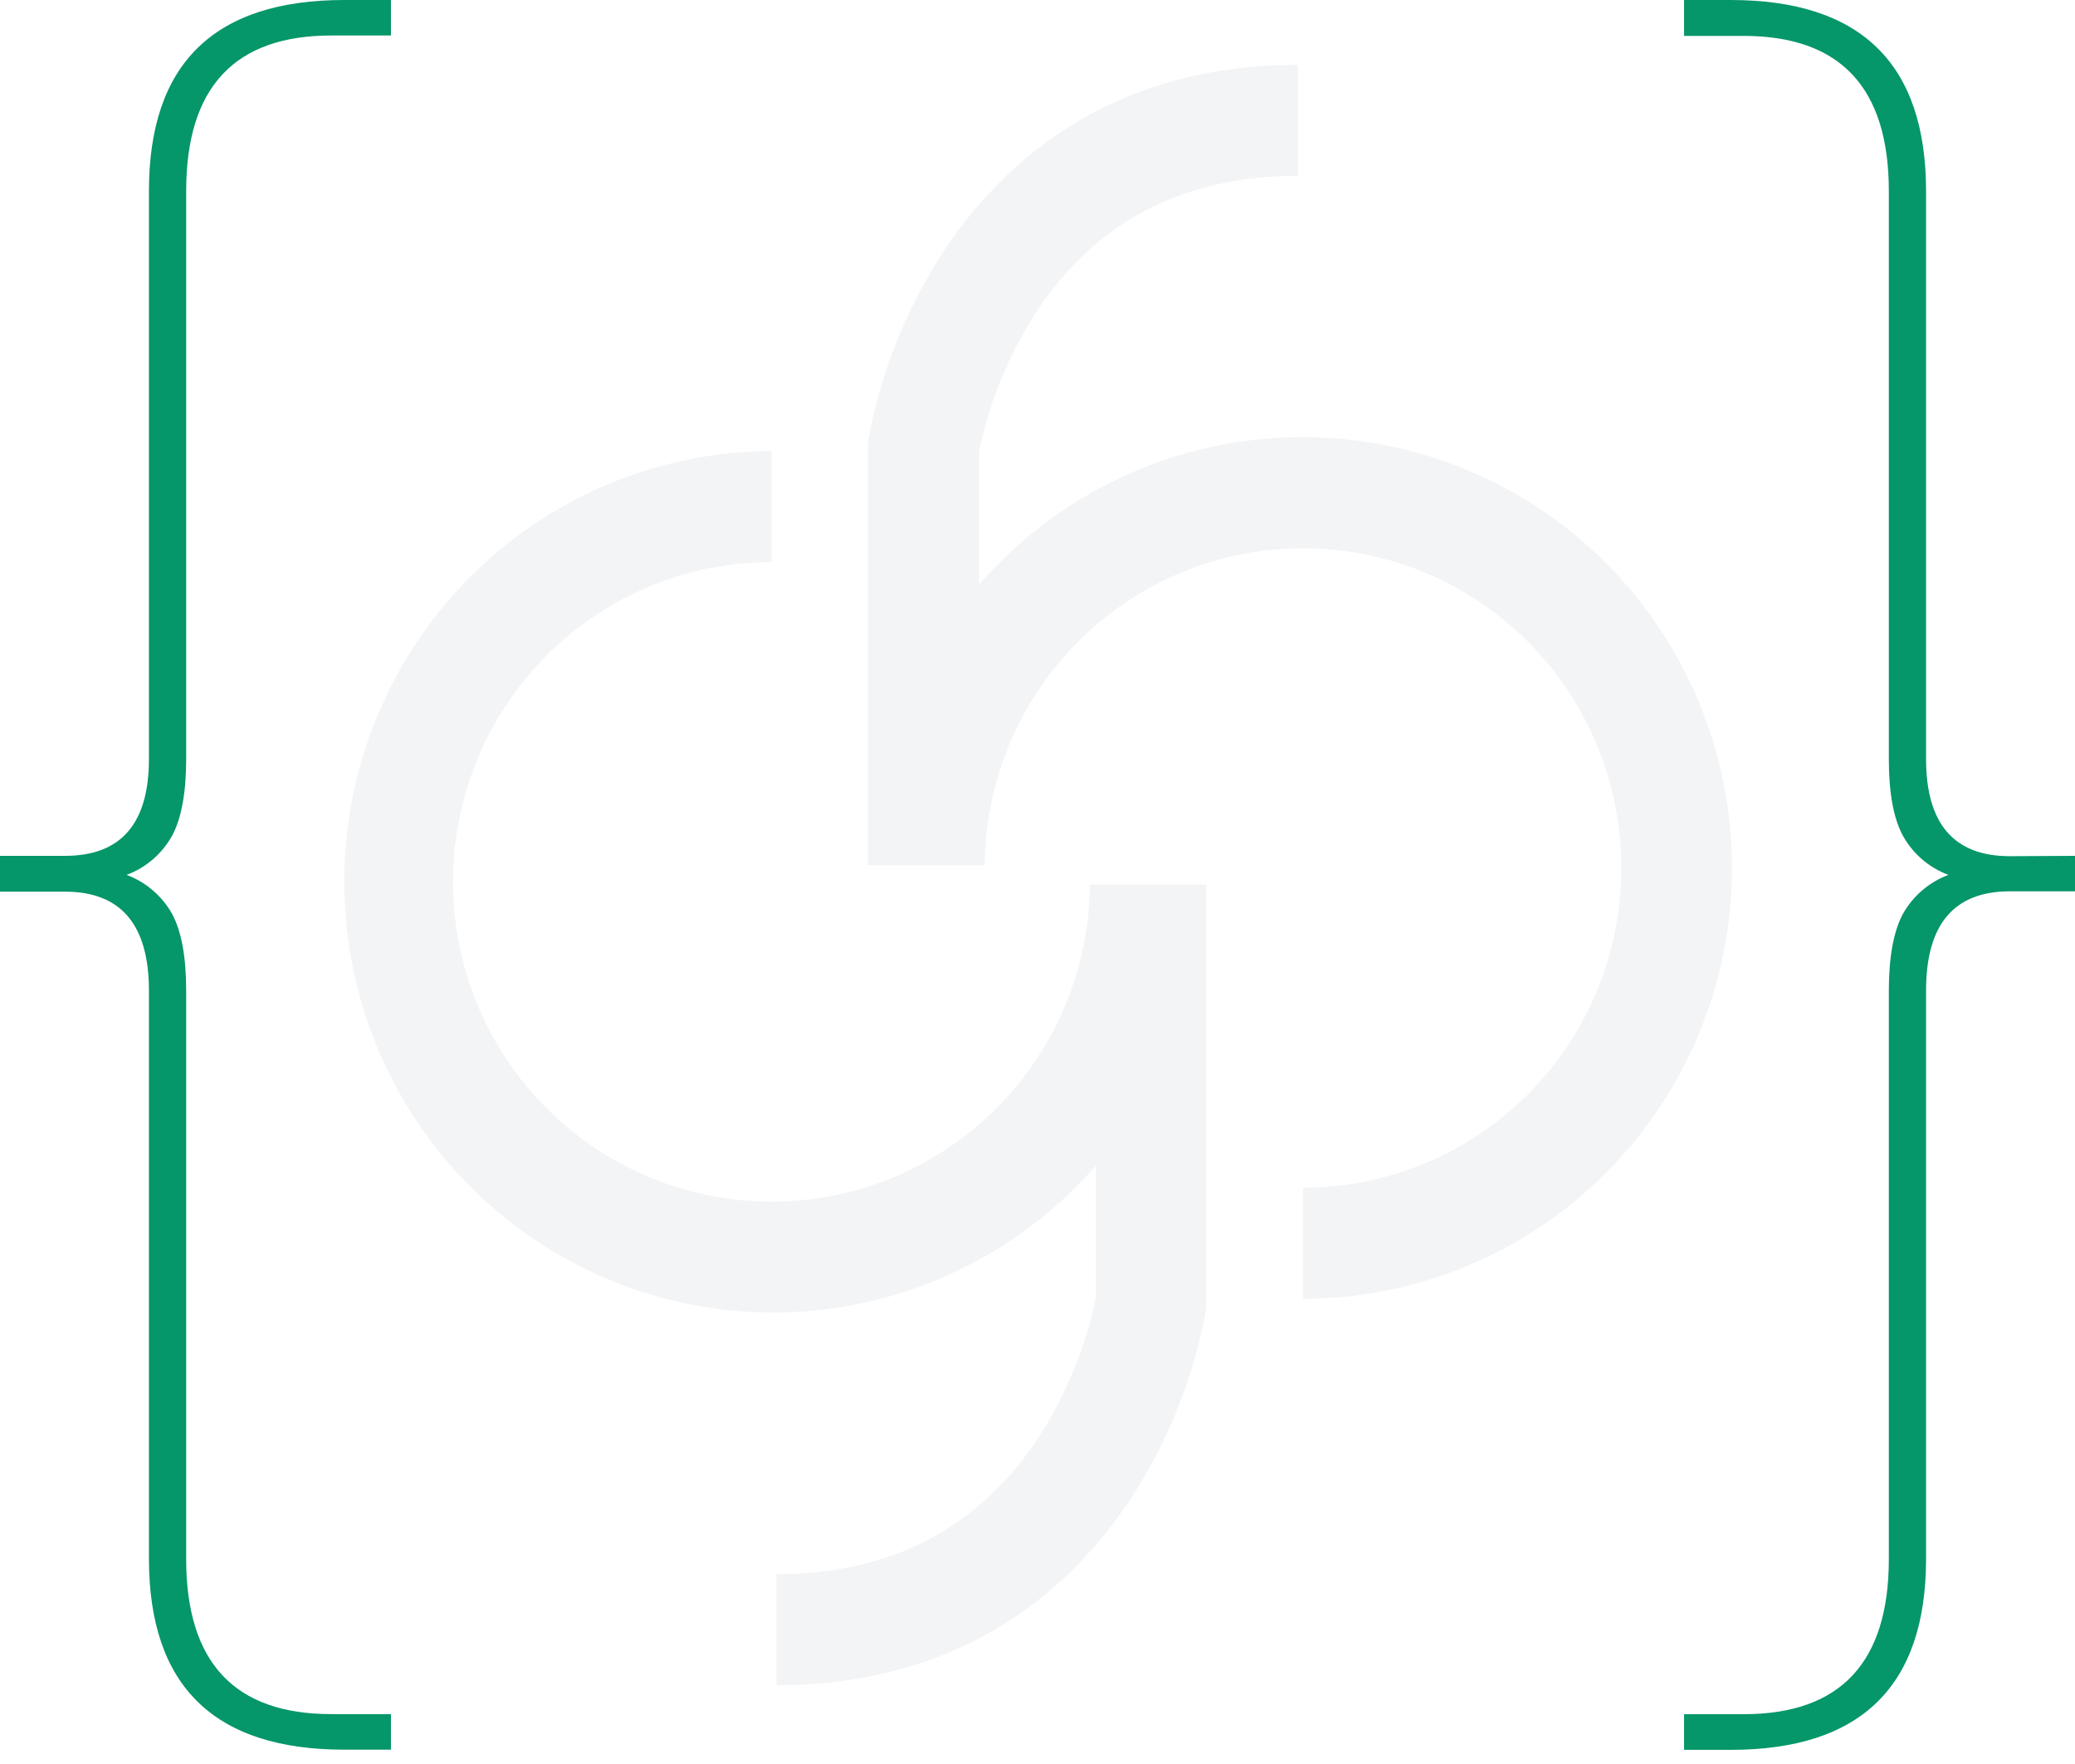
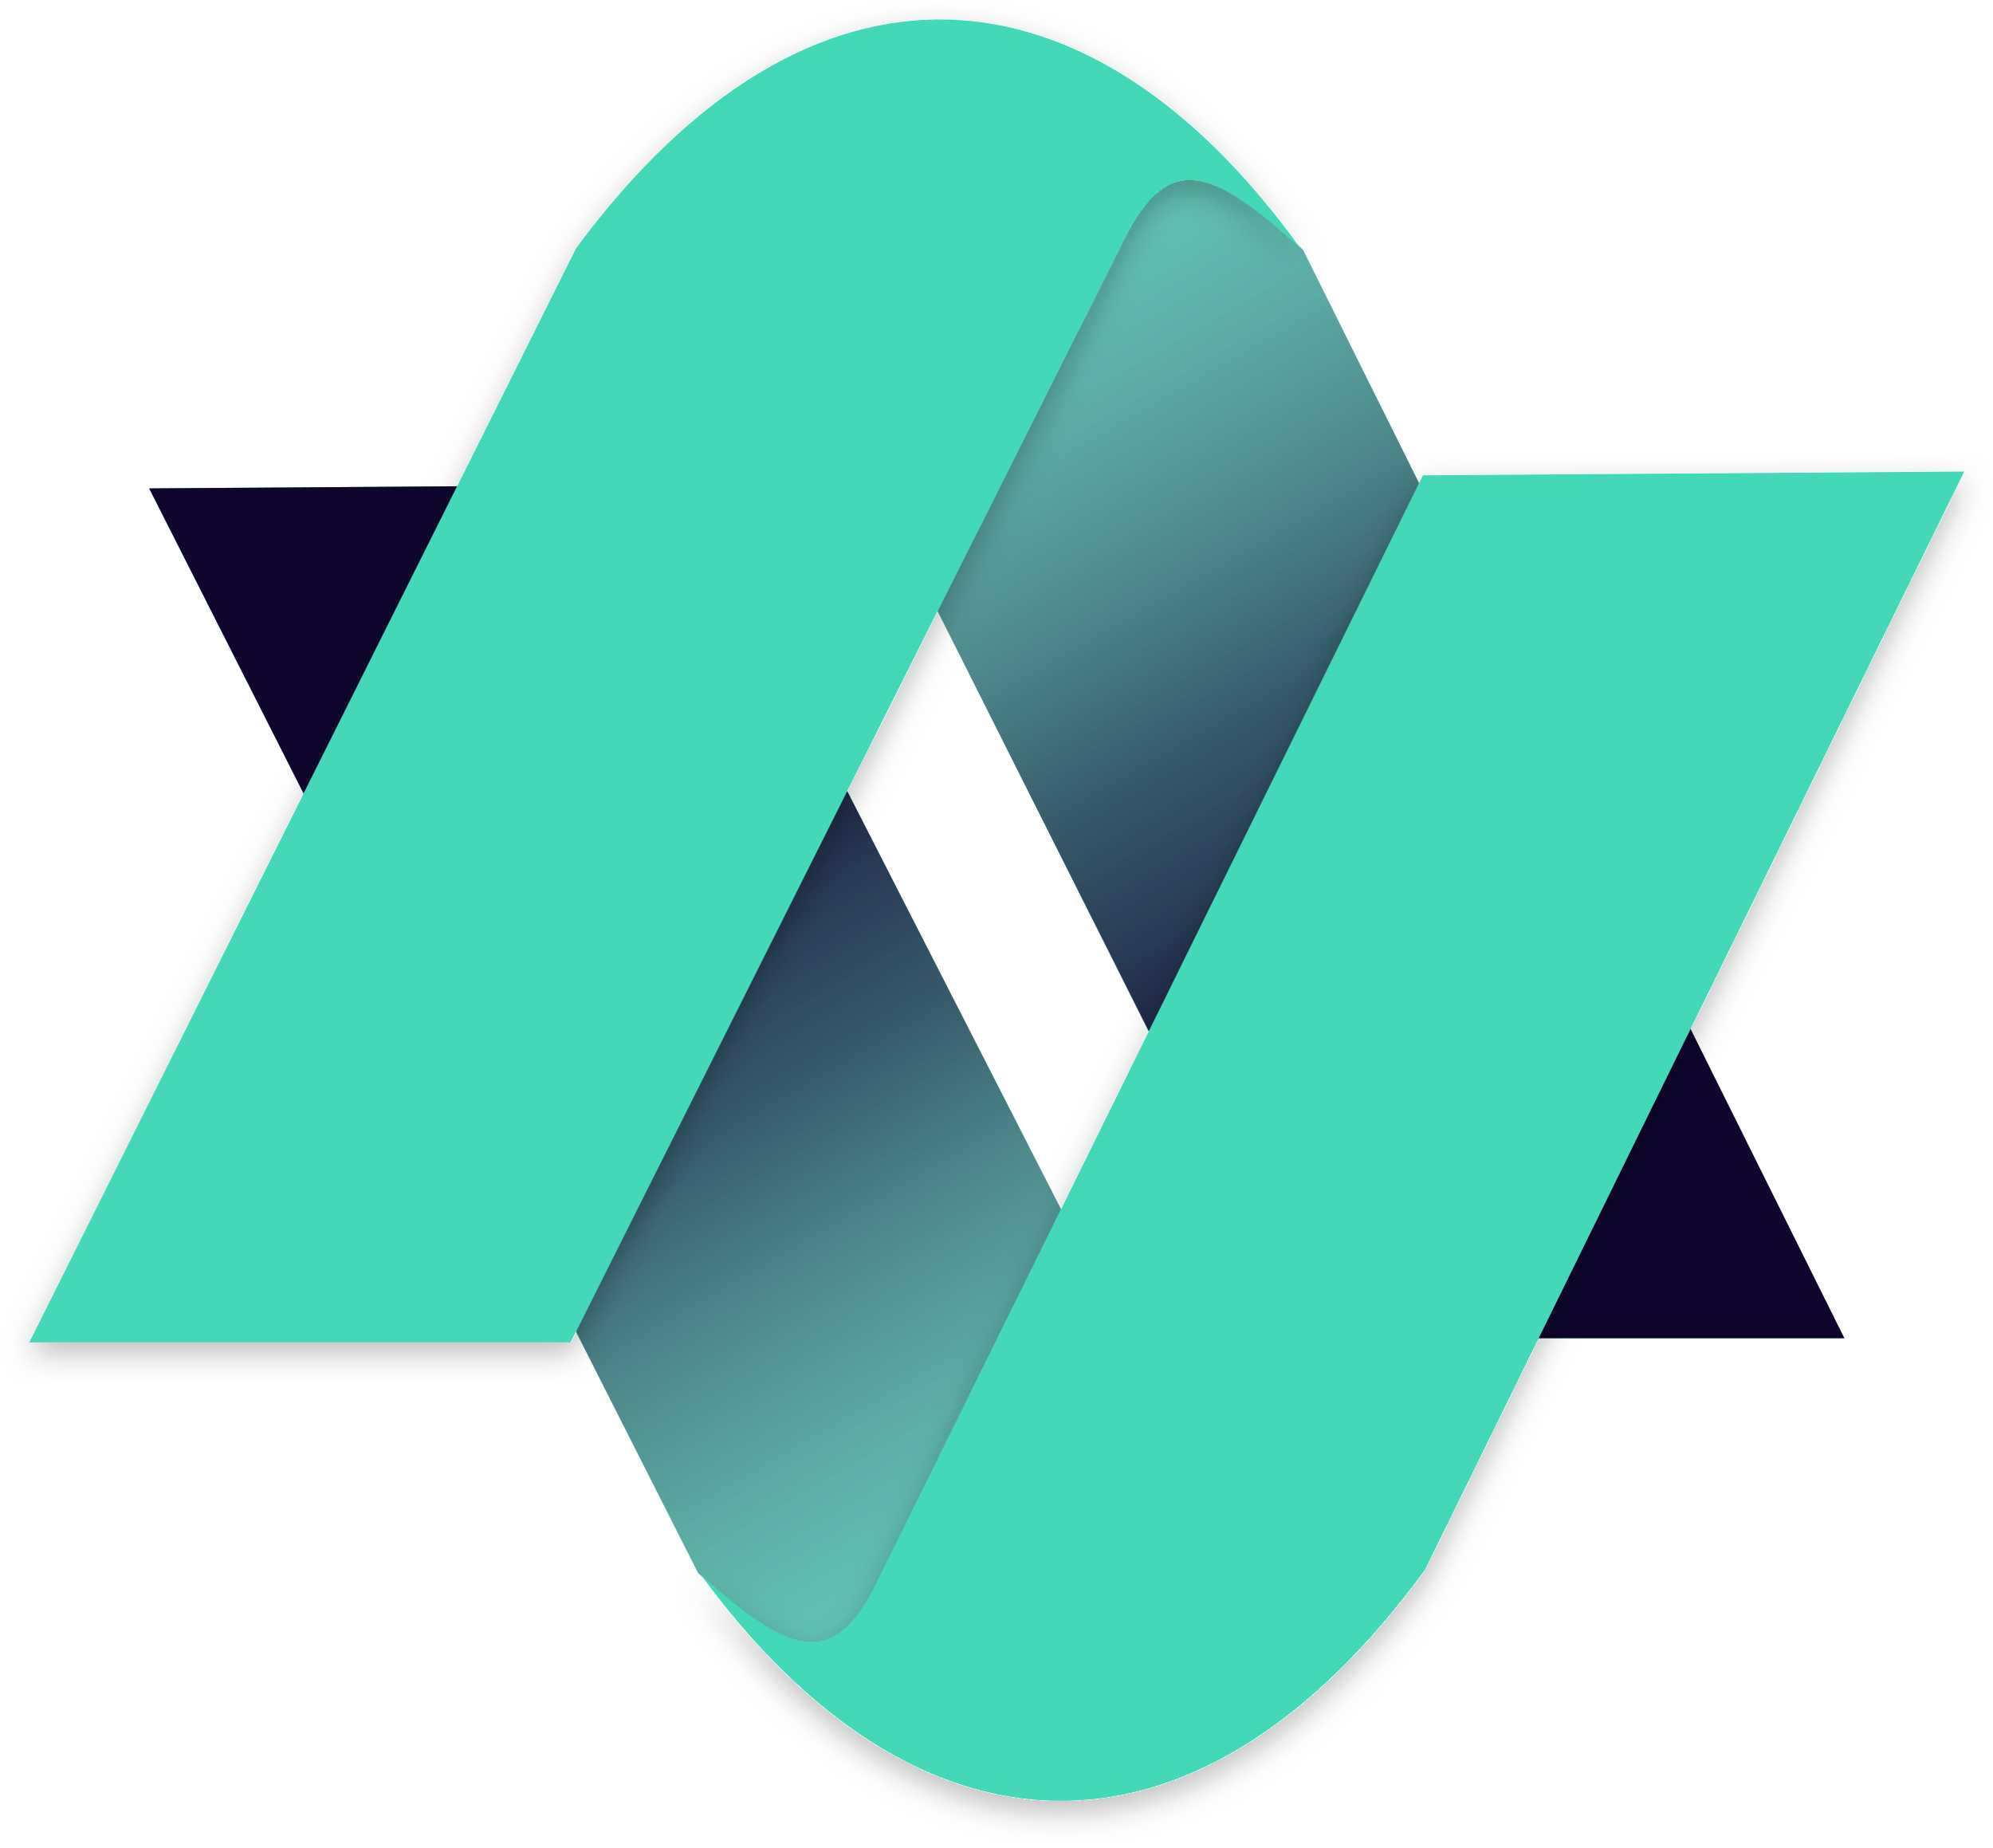
- <svg xmlns="http://www.w3.org/2000/svg" width="153" height="130" viewBox="0 0 153 130" fill="none">
-   <path d="M88.519 65.217H80.368C80.328 69.872 78.917 74.411 76.313 78.262C73.708 82.112 70.026 85.103 65.732 86.857C61.437 88.61 56.722 89.048 52.18 88.115C47.638 87.182 43.472 84.92 40.209 81.614C36.945 78.308 34.729 74.106 33.84 69.537C32.95 64.969 33.428 60.238 35.212 55.941C36.996 51.645 40.007 47.974 43.865 45.393C47.723 42.812 52.255 41.435 56.892 41.436V33.252C51.704 33.272 46.6 34.573 42.032 37.04C37.463 39.508 33.569 43.066 30.692 47.401C27.816 51.736 26.046 56.715 25.538 61.899C25.029 67.083 25.799 72.313 27.779 77.127C29.759 81.942 32.888 86.194 36.89 89.508C40.893 92.823 45.645 95.097 50.73 96.132C55.814 97.167 61.074 96.93 66.046 95.442C71.018 93.955 75.549 91.262 79.239 87.601C79.782 87.062 80.307 86.504 80.807 85.935V95.693C80.043 99.309 78.633 102.757 76.647 105.869C72.266 112.607 65.738 116.056 57.252 116.056V124.24C71.467 124.24 79.355 116.669 83.486 110.316C86.167 106.163 88.01 101.521 88.909 96.655L88.952 96.361V65.241L88.519 65.217Z" fill="#F3F4F6" />
-   <path d="M96.109 32.235C87.741 32.202 79.702 35.507 73.761 41.424C73.212 41.969 72.681 42.532 72.18 43.108V33.343C72.947 29.636 74.395 26.104 76.451 22.93C80.826 16.32 87.305 12.963 95.7 12.963V4.784C81.491 4.784 73.596 12.344 69.466 18.703C66.786 22.857 64.942 27.498 64.036 32.363L63.999 32.664V63.783H72.602C72.642 59.13 74.054 54.593 76.659 50.744C79.263 46.895 82.944 43.906 87.237 42.154C91.53 40.402 96.244 39.965 100.784 40.898C105.324 41.831 109.488 44.092 112.75 47.397C116.013 50.702 118.228 54.902 119.117 59.469C120.007 64.036 119.53 68.765 117.747 73.06C115.964 77.355 112.955 81.024 109.099 83.606C105.243 86.187 100.712 87.564 96.078 87.564V95.749C104.466 95.749 112.511 92.403 118.442 86.447C124.373 80.492 127.705 72.414 127.705 63.992C127.705 55.569 124.373 47.492 118.442 41.536C112.511 35.581 104.466 32.235 96.078 32.235H96.109Z" fill="#F3F4F6" />
-   <path d="M153 63.097V65.713H148.192C144.076 65.713 142.018 68.149 142.018 73.021V114.916C142.018 124.31 137.215 129.006 127.608 129.006H124.173V126.378H128.566C135.704 126.378 139.273 122.566 139.273 114.941V73.046C139.273 70.595 139.614 68.684 140.304 67.391C141.047 66.058 142.239 65.033 143.666 64.5C142.236 63.969 141.043 62.941 140.304 61.602C139.614 60.322 139.273 58.435 139.273 55.954V14.09C139.273 6.465 135.704 2.65 128.566 2.646H124.173V0H127.608C137.211 0 142.014 4.697 142.018 14.09V55.954C142.018 60.733 144.076 63.122 148.192 63.122L153 63.097ZM4.801 63.097C8.922 63.097 10.982 60.716 10.982 55.954V14.09C10.982 4.697 15.785 0 25.392 0H28.827V2.616H24.434C17.296 2.616 13.727 6.44 13.727 14.09V55.954C13.727 58.405 13.386 60.322 12.696 61.602C11.957 62.941 10.764 63.969 9.334 64.5C10.76 65.031 11.952 66.054 12.696 67.385C13.386 68.678 13.727 70.559 13.727 73.04V114.935C13.727 122.564 17.296 126.376 24.434 126.372H28.827V128.994H25.392C15.785 128.994 10.982 124.297 10.982 114.904V73.046C10.982 68.178 8.922 65.742 4.801 65.737H0V63.097H4.801Z" fill="#059669" />
+ <svg xmlns="http://www.w3.org/2000/svg" width="205" height="190" viewBox="0 0 205 190" fill="none">
+   <path d="M189.714 137.648L134.03 25.705L126.424 18.529L117.669 12.502L104.753 11.067L90.258 14.081L77.772 25.705L134.03 137.648H189.714Z" fill="#43D9B8" />
+   <path d="M189.714 137.648L134.03 25.705L126.424 18.529L117.669 12.502L104.753 11.067L90.258 14.081L77.772 25.705L134.03 137.648H189.714Z" fill="url(#paint0_linear_6_16)" />
+   <path d="M15.342 50.234L71.807 161.785L79.464 168.908L88.26 174.874L101.186 176.219L115.66 173.104L128.064 161.392L71.025 49.845L15.342 50.234Z" fill="#43D9B8" />
+   <path d="M15.342 50.234L71.807 161.785L79.464 168.908L88.26 174.874L101.186 176.219L115.66 173.104L128.064 161.392L71.025 49.845L15.342 50.234Z" fill="url(#paint1_linear_6_16)" />
+   <g filter="url(#filter0_d_6_16)">
+     <path d="M59.258 25.511L3 138.078H58.684L115.086 25.705C119.817 15.534 124.218 16.74 133.743 25.511C112.216 -4.433 83.513 -7.21 59.258 25.511Z" fill="#43D9B8" />
+   </g>
+   <g filter="url(#filter1_d_6_16)">
+     <path d="M146.579 161.457L202.049 48.499L146.366 48.888L90.751 161.653C86.091 171.856 81.682 170.682 72.096 161.977C93.832 191.77 122.554 194.347 146.579 161.457Z" fill="#43D9B8" />
+   </g>
+   <defs>
+     <filter id="filter0_d_6_16" x="0.061" y="0.237" width="136.765" height="141.956" filterUnits="userSpaceOnUse" color-interpolation-filters="sRGB">
+       <feFlood flood-opacity="0" result="BackgroundImageFix" />
+       <feColorMatrix in="SourceAlpha" type="matrix" values="0 0 0 0 0 0 0 0 0 0 0 0 0 0 0 0 0 0 127 0" result="hardAlpha" />
+       <feOffset dy="1.176" />
+       <feGaussianBlur stdDeviation="1.47" />
+       <feComposite in2="hardAlpha" operator="out" />
+       <feColorMatrix type="matrix" values="0 0 0 0 0 0 0 0 0 0 0 0 0 0 0 0 0 0 0.25 0" />
+       <feBlend mode="normal" in2="BackgroundImageFix" result="effect1_dropShadow_6_16" />
+       <feBlend mode="normal" in="SourceGraphic" in2="effect1_dropShadow_6_16" result="shape" />
+     </filter>
+     <filter id="filter1_d_6_16" x="69.012" y="46.736" width="135.976" height="142.608" filterUnits="userSpaceOnUse" color-interpolation-filters="sRGB">
+       <feFlood flood-opacity="0" result="BackgroundImageFix" />
+       <feColorMatrix in="SourceAlpha" type="matrix" values="0 0 0 0 0 0 0 0 0 0 0 0 0 0 0 0 0 0 127 0" result="hardAlpha" />
+       <feOffset dy="1.176" />
+       <feGaussianBlur stdDeviation="1.47" />
+       <feComposite in2="hardAlpha" operator="out" />
+       <feColorMatrix type="matrix" values="0 0 0 0 0 0 0 0 0 0 0 0 0 0 0 0 0 0 0.25 0" />
+       <feBlend mode="normal" in2="BackgroundImageFix" result="effect1_dropShadow_6_16" />
+       <feBlend mode="normal" in="SourceGraphic" in2="effect1_dropShadow_6_16" result="shape" />
+     </filter>
+     <linearGradient id="paint0_linear_6_16" x1="150.104" y1="117.125" x2="77.772" y2="-9.743" gradientUnits="userSpaceOnUse">
+       <stop offset="0.079" stop-color="#0F052F" />
+       <stop offset="0.344" stop-color="#32294D" stop-opacity="0.7" />
+       <stop offset="1" stop-color="white" stop-opacity="0" />
+     </linearGradient>
+     <linearGradient id="paint1_linear_6_16" x1="55.095" y1="70.48" x2="128.312" y2="196.84" gradientUnits="userSpaceOnUse">
+       <stop offset="0.079" stop-color="#0F052F" />
+       <stop offset="0.344" stop-color="#32294D" stop-opacity="0.7" />
+       <stop offset="1" stop-color="white" stop-opacity="0" />
+     </linearGradient>
+   </defs>
</svg>
